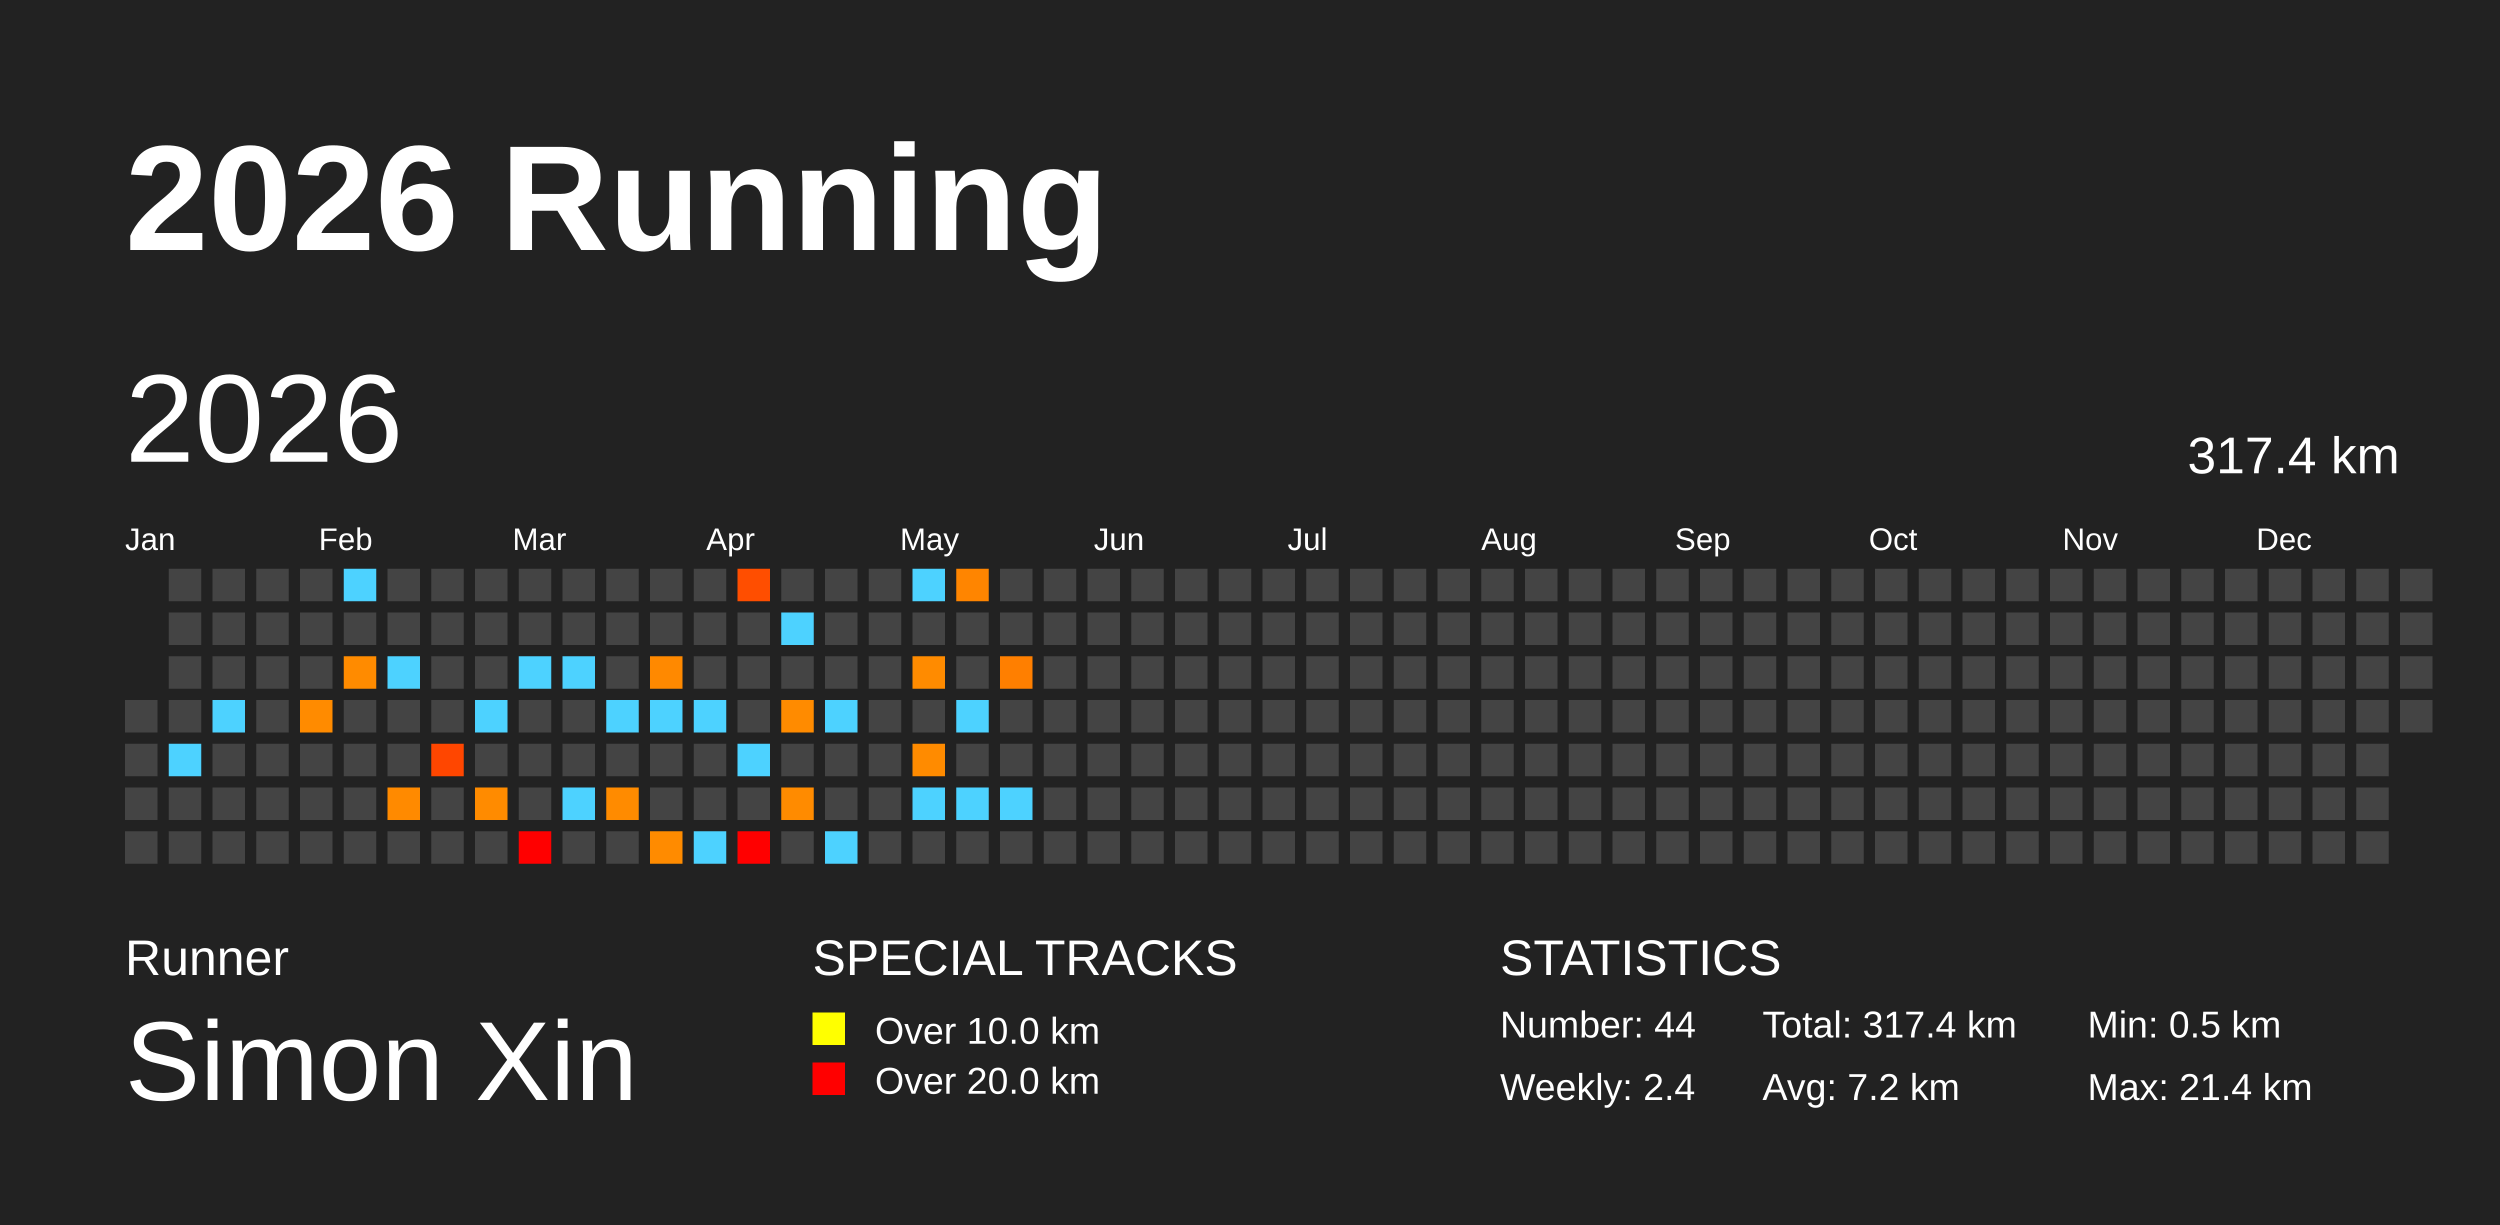
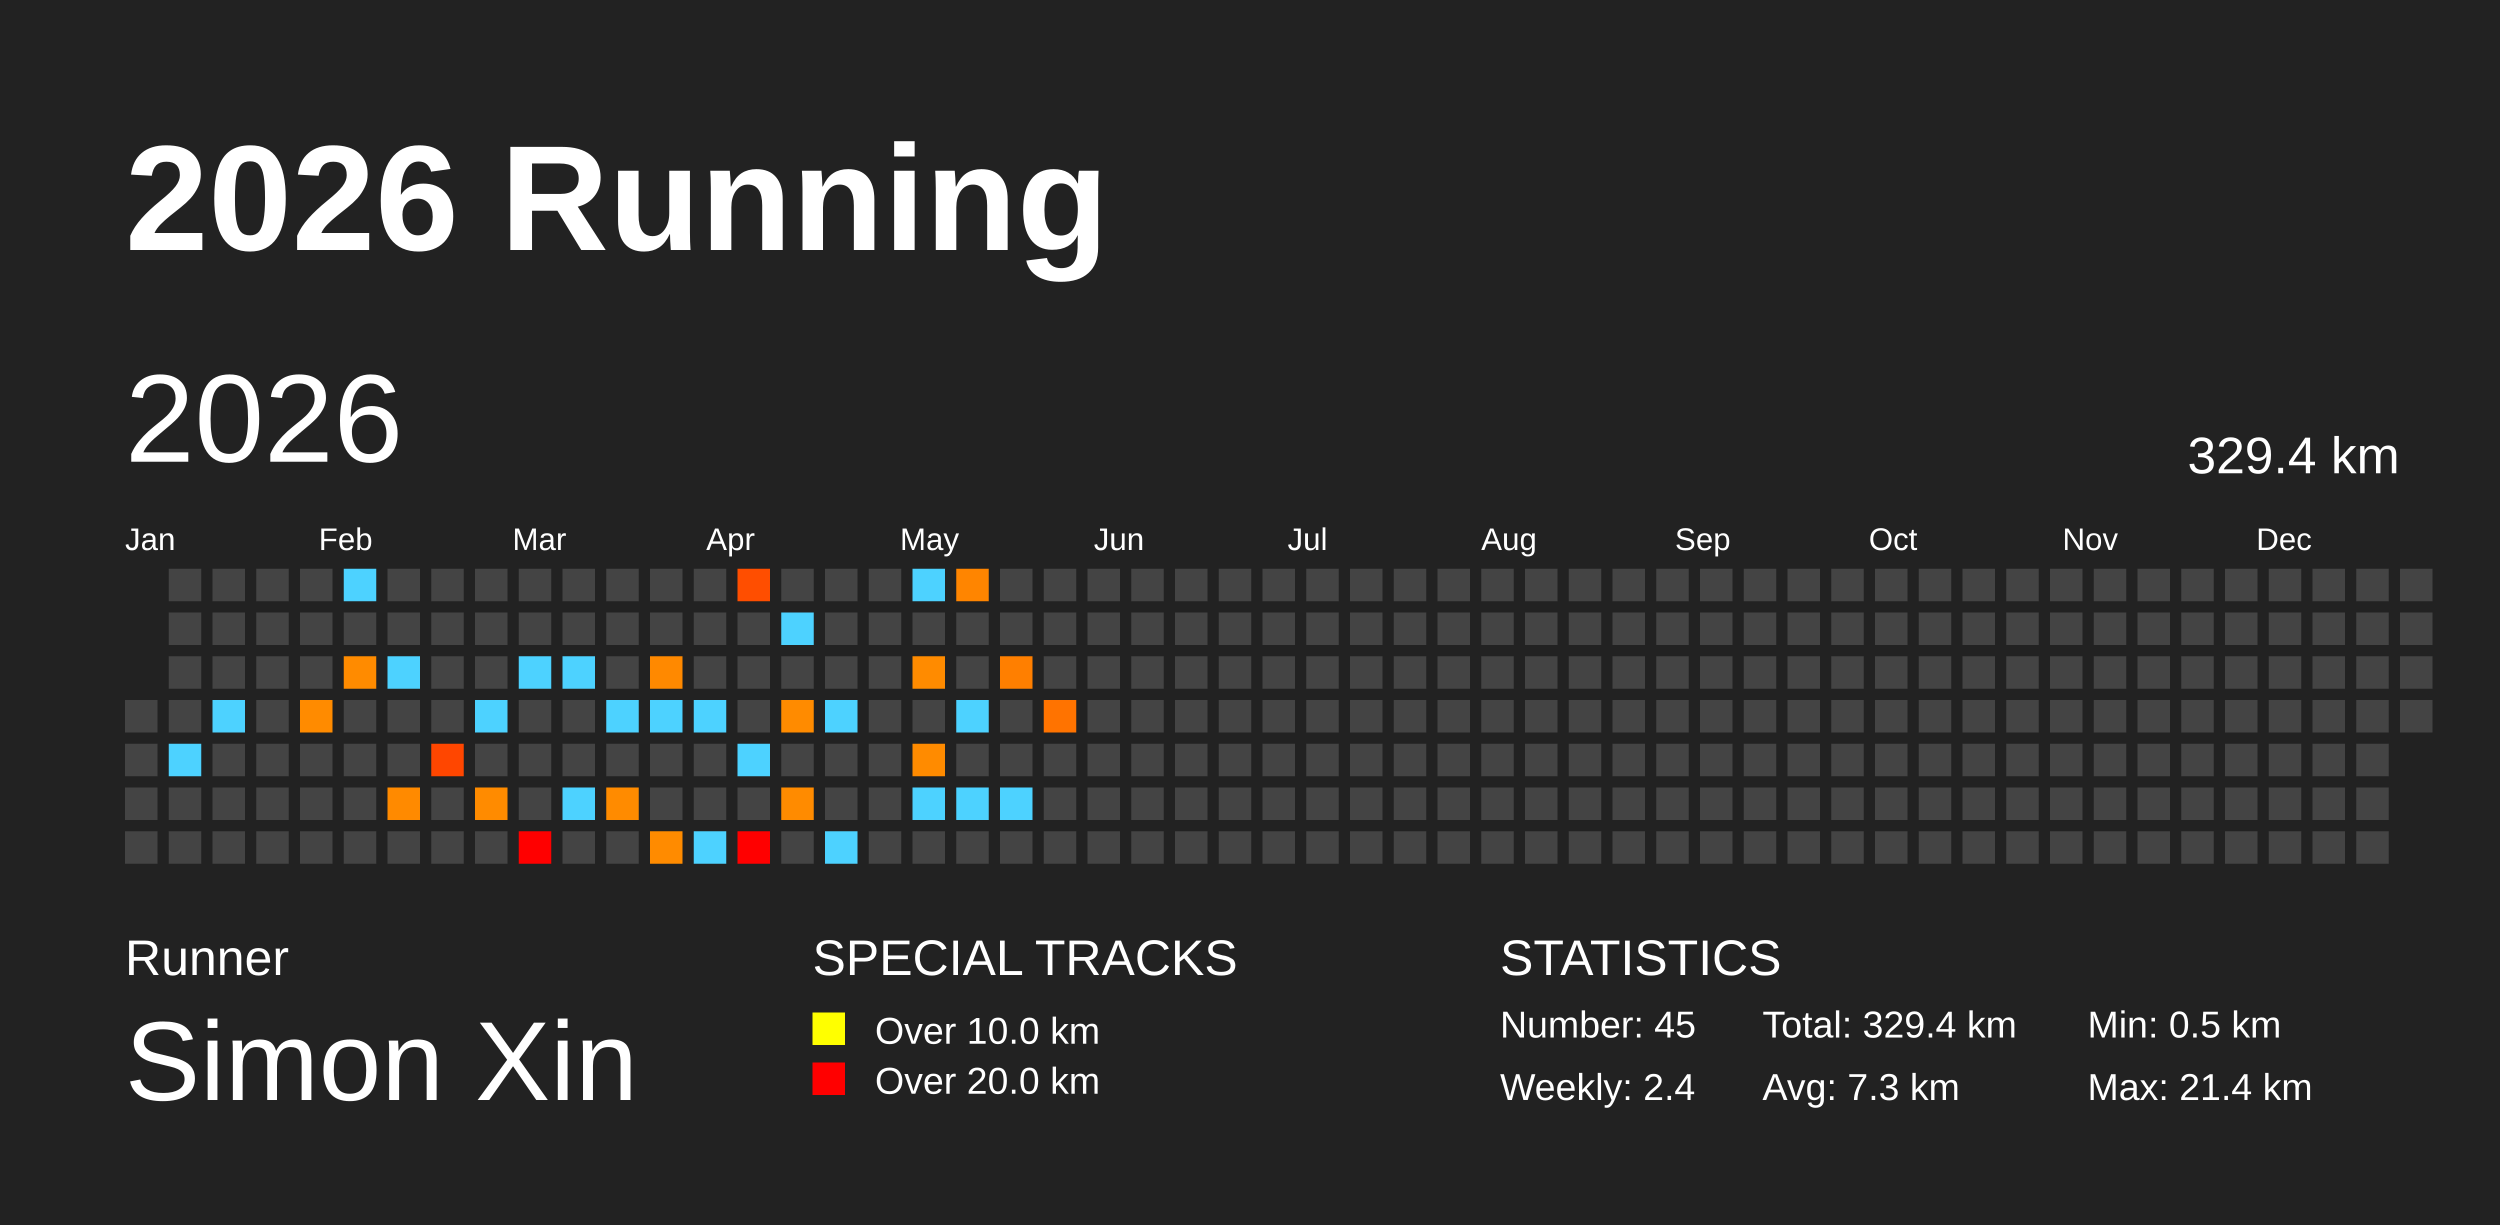
<svg xmlns="http://www.w3.org/2000/svg" baseProfile="full" height="98mm" version="1.1" viewBox="0,0,200,98" width="200mm">
  <defs />
  <rect fill="#222222" height="98" width="200" x="0" y="0" />
  <text fill="#FFFFFF" style="font-size:12px; font-family:Arial; font-weight:bold;" x="10" y="20">2026 Running</text>
  <text fill="#FFFFFF" style="font-size:4px; font-family:Arial" x="10" y="78">Runner</text>
  <text fill="#FFFFFF" style="font-size:9px; font-family:Arial" x="10" y="88">Simon Xin</text>
  <text fill="#FFFFFF" style="font-size:4px; font-family:Arial" x="65" y="78">SPECIAL TRACKS</text>
  <rect fill="yellow" height="2.6" width="2.6" x="65" y="81" />
  <text fill="#FFFFFF" style="font-size:3px; font-family:Arial" x="70" y="83.5">Over 10.0 km</text>
  <rect fill="red" height="2.6" width="2.6" x="65" y="85" />
  <text fill="#FFFFFF" style="font-size:3px; font-family:Arial" x="70" y="87.5">Over 20.0 km</text>
  <text fill="#FFFFFF" style="font-size:4px; font-family:Arial" x="120" y="78">STATISTICS</text>
-   <text fill="#FFFFFF" style="font-size:3px; font-family:Arial" x="120" y="83">Number: 44</text>
+   <text fill="#FFFFFF" style="font-size:3px; font-family:Arial" x="120" y="83">Number: 45</text>
  <text fill="#FFFFFF" style="font-size:3px; font-family:Arial" x="120" y="88">Weekly: 2.4</text>
-   <text fill="#FFFFFF" style="font-size:3px; font-family:Arial" x="141" y="83">Total: 317.4 km</text>
-   <text fill="#FFFFFF" style="font-size:3px; font-family:Arial" x="141" y="88">Avg: 7.2 km</text>
+   <text fill="#FFFFFF" style="font-size:3px; font-family:Arial" x="141" y="83">Total: 329.4 km</text>
+   <text fill="#FFFFFF" style="font-size:3px; font-family:Arial" x="141" y="88">Avg: 7.3 km</text>
  <text fill="#FFFFFF" style="font-size:3px; font-family:Arial" x="167" y="83">Min: 0.5 km</text>
  <text fill="#FFFFFF" style="font-size:3px; font-family:Arial" x="167" y="88">Max: 21.4 km</text>
  <text dominant-baseline="hanging" fill="#FFFFFF" style="font-size:10.0px; font-family:Arial;" x="10" y="30">2026</text>
-   <text dominant-baseline="hanging" fill="#FFFFFF" style="font-size:4.125px; font-family:Arial;" x="175" y="35">317.4 km</text>
+   <text dominant-baseline="hanging" fill="#FFFFFF" style="font-size:4.125px; font-family:Arial;" x="175" y="35">329.4 km</text>
  <text fill="#FFFFFF" style="font-size:2.5px; font-family:Arial" x="10.0" y="44">Jan</text>
  <text fill="#FFFFFF" style="font-size:2.5px; font-family:Arial" x="25.5" y="44">Feb</text>
  <text fill="#FFFFFF" style="font-size:2.5px; font-family:Arial" x="41.0" y="44">Mar</text>
  <text fill="#FFFFFF" style="font-size:2.5px; font-family:Arial" x="56.5" y="44">Apr</text>
  <text fill="#FFFFFF" style="font-size:2.5px; font-family:Arial" x="72.0" y="44">May</text>
  <text fill="#FFFFFF" style="font-size:2.5px; font-family:Arial" x="87.5" y="44">Jun</text>
  <text fill="#FFFFFF" style="font-size:2.5px; font-family:Arial" x="103.0" y="44">Jul</text>
  <text fill="#FFFFFF" style="font-size:2.5px; font-family:Arial" x="118.5" y="44">Aug</text>
  <text fill="#FFFFFF" style="font-size:2.5px; font-family:Arial" x="134.0" y="44">Sep</text>
  <text fill="#FFFFFF" style="font-size:2.5px; font-family:Arial" x="149.5" y="44">Oct</text>
  <text fill="#FFFFFF" style="font-size:2.5px; font-family:Arial" x="165.0" y="44">Nov</text>
  <text fill="#FFFFFF" style="font-size:2.5px; font-family:Arial" x="180.5" y="44">Dec</text>
  <rect fill="#444444" height="2.6" width="2.6" x="10.0" y="56.0" />
  <rect fill="#444444" height="2.6" width="2.6" x="10.0" y="59.5" />
  <rect fill="#444444" height="2.6" width="2.6" x="10.0" y="63.0" />
  <rect fill="#444444" height="2.6" width="2.6" x="10.0" y="66.5" />
  <rect fill="#444444" height="2.6" width="2.6" x="13.5" y="45.5" />
  <rect fill="#444444" height="2.6" width="2.6" x="13.5" y="49.0" />
  <rect fill="#444444" height="2.6" width="2.6" x="13.5" y="52.5" />
  <rect fill="#444444" height="2.6" width="2.6" x="13.5" y="56.0" />
  <rect fill="#4dd2ff" height="2.6" width="2.6" x="13.5" y="59.5" />
  <rect fill="#444444" height="2.6" width="2.6" x="13.5" y="63.0" />
  <rect fill="#444444" height="2.6" width="2.6" x="13.5" y="66.5" />
  <rect fill="#444444" height="2.6" width="2.6" x="17.0" y="45.5" />
  <rect fill="#444444" height="2.6" width="2.6" x="17.0" y="49.0" />
  <rect fill="#444444" height="2.6" width="2.6" x="17.0" y="52.5" />
  <rect fill="#4dd2ff" height="2.6" width="2.6" x="17.0" y="56.0" />
  <rect fill="#444444" height="2.6" width="2.6" x="17.0" y="59.5" />
  <rect fill="#444444" height="2.6" width="2.6" x="17.0" y="63.0" />
  <rect fill="#444444" height="2.6" width="2.6" x="17.0" y="66.5" />
  <rect fill="#444444" height="2.6" width="2.6" x="20.5" y="45.5" />
  <rect fill="#444444" height="2.6" width="2.6" x="20.5" y="49.0" />
  <rect fill="#444444" height="2.6" width="2.6" x="20.5" y="52.5" />
  <rect fill="#444444" height="2.6" width="2.6" x="20.5" y="56.0" />
  <rect fill="#444444" height="2.6" width="2.6" x="20.5" y="59.5" />
  <rect fill="#444444" height="2.6" width="2.6" x="20.5" y="63.0" />
  <rect fill="#444444" height="2.6" width="2.6" x="20.5" y="66.5" />
  <rect fill="#444444" height="2.6" width="2.6" x="24.0" y="45.5" />
  <rect fill="#444444" height="2.6" width="2.6" x="24.0" y="49.0" />
  <rect fill="#444444" height="2.6" width="2.6" x="24.0" y="52.5" />
  <rect fill="#ff8b00" height="2.6" width="2.6" x="24.0" y="56.0" />
  <rect fill="#444444" height="2.6" width="2.6" x="24.0" y="59.5" />
  <rect fill="#444444" height="2.6" width="2.6" x="24.0" y="63.0" />
  <rect fill="#444444" height="2.6" width="2.6" x="24.0" y="66.5" />
  <rect fill="#4dd2ff" height="2.6" width="2.6" x="27.5" y="45.5" />
  <rect fill="#444444" height="2.6" width="2.6" x="27.5" y="49.0" />
  <rect fill="#ff8b00" height="2.6" width="2.6" x="27.5" y="52.5" />
  <rect fill="#444444" height="2.6" width="2.6" x="27.5" y="56.0" />
  <rect fill="#444444" height="2.6" width="2.6" x="27.5" y="59.5" />
  <rect fill="#444444" height="2.6" width="2.6" x="27.5" y="63.0" />
  <rect fill="#444444" height="2.6" width="2.6" x="27.5" y="66.5" />
  <rect fill="#444444" height="2.6" width="2.6" x="31.0" y="45.5" />
  <rect fill="#444444" height="2.6" width="2.6" x="31.0" y="49.0" />
  <rect fill="#4dd2ff" height="2.6" width="2.6" x="31.0" y="52.5" />
  <rect fill="#444444" height="2.6" width="2.6" x="31.0" y="56.0" />
  <rect fill="#444444" height="2.6" width="2.6" x="31.0" y="59.5" />
  <rect fill="#ff8a00" height="2.6" width="2.6" x="31.0" y="63.0" />
  <rect fill="#444444" height="2.6" width="2.6" x="31.0" y="66.5" />
  <rect fill="#444444" height="2.6" width="2.6" x="34.5" y="45.5" />
  <rect fill="#444444" height="2.6" width="2.6" x="34.5" y="49.0" />
  <rect fill="#444444" height="2.6" width="2.6" x="34.5" y="52.5" />
  <rect fill="#444444" height="2.6" width="2.6" x="34.5" y="56.0" />
  <rect fill="#ff4600" height="2.6" width="2.6" x="34.5" y="59.5" />
  <rect fill="#444444" height="2.6" width="2.6" x="34.5" y="63.0" />
  <rect fill="#444444" height="2.6" width="2.6" x="34.5" y="66.5" />
  <rect fill="#444444" height="2.6" width="2.6" x="38.0" y="45.5" />
  <rect fill="#444444" height="2.6" width="2.6" x="38.0" y="49.0" />
  <rect fill="#444444" height="2.6" width="2.6" x="38.0" y="52.5" />
  <rect fill="#4dd2ff" height="2.6" width="2.6" x="38.0" y="56.0" />
  <rect fill="#444444" height="2.6" width="2.6" x="38.0" y="59.5" />
  <rect fill="#ff8b00" height="2.6" width="2.6" x="38.0" y="63.0" />
  <rect fill="#444444" height="2.6" width="2.6" x="38.0" y="66.5" />
  <rect fill="#444444" height="2.6" width="2.6" x="41.5" y="45.5" />
  <rect fill="#444444" height="2.6" width="2.6" x="41.5" y="49.0" />
  <rect fill="#4dd2ff" height="2.6" width="2.6" x="41.5" y="52.5" />
  <rect fill="#444444" height="2.6" width="2.6" x="41.5" y="56.0" />
  <rect fill="#444444" height="2.6" width="2.6" x="41.5" y="59.5" />
  <rect fill="#444444" height="2.6" width="2.6" x="41.5" y="63.0" />
  <rect fill="red" height="2.6" width="2.6" x="41.5" y="66.5" />
  <rect fill="#444444" height="2.6" width="2.6" x="45.0" y="45.5" />
  <rect fill="#444444" height="2.6" width="2.6" x="45.0" y="49.0" />
  <rect fill="#4dd2ff" height="2.6" width="2.6" x="45.0" y="52.5" />
  <rect fill="#444444" height="2.6" width="2.6" x="45.0" y="56.0" />
  <rect fill="#444444" height="2.6" width="2.6" x="45.0" y="59.5" />
  <rect fill="#4dd2ff" height="2.6" width="2.6" x="45.0" y="63.0" />
  <rect fill="#444444" height="2.6" width="2.6" x="45.0" y="66.5" />
  <rect fill="#444444" height="2.6" width="2.6" x="48.5" y="45.5" />
  <rect fill="#444444" height="2.6" width="2.6" x="48.5" y="49.0" />
  <rect fill="#444444" height="2.6" width="2.6" x="48.5" y="52.5" />
  <rect fill="#4dd2ff" height="2.6" width="2.6" x="48.5" y="56.0" />
  <rect fill="#444444" height="2.6" width="2.6" x="48.5" y="59.5" />
  <rect fill="#ff8b00" height="2.6" width="2.6" x="48.5" y="63.0" />
  <rect fill="#444444" height="2.6" width="2.6" x="48.5" y="66.5" />
  <rect fill="#444444" height="2.6" width="2.6" x="52.0" y="45.5" />
  <rect fill="#444444" height="2.6" width="2.6" x="52.0" y="49.0" />
  <rect fill="#ff8900" height="2.6" width="2.6" x="52.0" y="52.5" />
  <rect fill="#4dd2ff" height="2.6" width="2.6" x="52.0" y="56.0" />
  <rect fill="#444444" height="2.6" width="2.6" x="52.0" y="59.5" />
  <rect fill="#444444" height="2.6" width="2.6" x="52.0" y="63.0" />
  <rect fill="#ff8b00" height="2.6" width="2.6" x="52.0" y="66.5" />
  <rect fill="#444444" height="2.6" width="2.6" x="55.5" y="45.5" />
  <rect fill="#444444" height="2.6" width="2.6" x="55.5" y="49.0" />
  <rect fill="#444444" height="2.6" width="2.6" x="55.5" y="52.5" />
  <rect fill="#4dd2ff" height="2.6" width="2.6" x="55.5" y="56.0" />
  <rect fill="#444444" height="2.6" width="2.6" x="55.5" y="59.5" />
  <rect fill="#444444" height="2.6" width="2.6" x="55.5" y="63.0" />
  <rect fill="#4dd2ff" height="2.6" width="2.6" x="55.5" y="66.5" />
  <rect fill="#ff4e00" height="2.6" width="2.6" x="59.0" y="45.5" />
  <rect fill="#444444" height="2.6" width="2.6" x="59.0" y="49.0" />
  <rect fill="#444444" height="2.6" width="2.6" x="59.0" y="52.5" />
  <rect fill="#444444" height="2.6" width="2.6" x="59.0" y="56.0" />
  <rect fill="#4dd2ff" height="2.6" width="2.6" x="59.0" y="59.5" />
  <rect fill="#444444" height="2.6" width="2.6" x="59.0" y="63.0" />
  <rect fill="red" height="2.6" width="2.6" x="59.0" y="66.5" />
  <rect fill="#444444" height="2.6" width="2.6" x="62.5" y="45.5" />
  <rect fill="#4dd2ff" height="2.6" width="2.6" x="62.5" y="49.0" />
  <rect fill="#444444" height="2.6" width="2.6" x="62.5" y="52.5" />
  <rect fill="#ff8b00" height="2.6" width="2.6" x="62.5" y="56.0" />
  <rect fill="#444444" height="2.6" width="2.6" x="62.5" y="59.5" />
  <rect fill="#ff8b00" height="2.6" width="2.6" x="62.5" y="63.0" />
  <rect fill="#444444" height="2.6" width="2.6" x="62.5" y="66.5" />
  <rect fill="#444444" height="2.6" width="2.6" x="66.0" y="45.5" />
  <rect fill="#444444" height="2.6" width="2.6" x="66.0" y="49.0" />
  <rect fill="#444444" height="2.6" width="2.6" x="66.0" y="52.5" />
  <rect fill="#4dd2ff" height="2.6" width="2.6" x="66.0" y="56.0" />
  <rect fill="#444444" height="2.6" width="2.6" x="66.0" y="59.5" />
  <rect fill="#444444" height="2.6" width="2.6" x="66.0" y="63.0" />
  <rect fill="#4dd2ff" height="2.6" width="2.6" x="66.0" y="66.5" />
  <rect fill="#444444" height="2.6" width="2.6" x="69.5" y="45.5" />
  <rect fill="#444444" height="2.6" width="2.6" x="69.5" y="49.0" />
  <rect fill="#444444" height="2.6" width="2.6" x="69.5" y="52.5" />
  <rect fill="#444444" height="2.6" width="2.6" x="69.5" y="56.0" />
  <rect fill="#444444" height="2.6" width="2.6" x="69.5" y="59.5" />
  <rect fill="#444444" height="2.6" width="2.6" x="69.5" y="63.0" />
  <rect fill="#444444" height="2.6" width="2.6" x="69.5" y="66.5" />
  <rect fill="#4dd2ff" height="2.6" width="2.6" x="73.0" y="45.5" />
  <rect fill="#444444" height="2.6" width="2.6" x="73.0" y="49.0" />
  <rect fill="#ff8b00" height="2.6" width="2.6" x="73.0" y="52.5" />
  <rect fill="#444444" height="2.6" width="2.6" x="73.0" y="56.0" />
  <rect fill="#ff8b00" height="2.6" width="2.6" x="73.0" y="59.5" />
  <rect fill="#4dd2ff" height="2.6" width="2.6" x="73.0" y="63.0" />
  <rect fill="#444444" height="2.6" width="2.6" x="73.0" y="66.5" />
  <rect fill="#ff8500" height="2.6" width="2.6" x="76.5" y="45.5" />
  <rect fill="#444444" height="2.6" width="2.6" x="76.5" y="49.0" />
  <rect fill="#444444" height="2.6" width="2.6" x="76.5" y="52.5" />
  <rect fill="#4dd2ff" height="2.6" width="2.6" x="76.5" y="56.0" />
  <rect fill="#444444" height="2.6" width="2.6" x="76.5" y="59.5" />
  <rect fill="#4dd2ff" height="2.6" width="2.6" x="76.5" y="63.0" />
  <rect fill="#444444" height="2.6" width="2.6" x="76.5" y="66.5" />
  <rect fill="#444444" height="2.6" width="2.6" x="80.0" y="45.5" />
  <rect fill="#444444" height="2.6" width="2.6" x="80.0" y="49.0" />
  <rect fill="#ff7f00" height="2.6" width="2.6" x="80.0" y="52.5" />
  <rect fill="#444444" height="2.6" width="2.6" x="80.0" y="56.0" />
  <rect fill="#444444" height="2.6" width="2.6" x="80.0" y="59.5" />
  <rect fill="#4dd2ff" height="2.6" width="2.6" x="80.0" y="63.0" />
  <rect fill="#444444" height="2.6" width="2.6" x="80.0" y="66.5" />
  <rect fill="#444444" height="2.6" width="2.6" x="83.5" y="45.5" />
  <rect fill="#444444" height="2.6" width="2.6" x="83.5" y="49.0" />
  <rect fill="#444444" height="2.6" width="2.6" x="83.5" y="52.5" />
-   <rect fill="#444444" height="2.6" width="2.6" x="83.5" y="56.0" />
+   <rect fill="#ff7300" height="2.6" width="2.6" x="83.5" y="56.0" />
  <rect fill="#444444" height="2.6" width="2.6" x="83.5" y="59.5" />
  <rect fill="#444444" height="2.6" width="2.6" x="83.5" y="63.0" />
  <rect fill="#444444" height="2.6" width="2.6" x="83.5" y="66.5" />
  <rect fill="#444444" height="2.6" width="2.6" x="87.0" y="45.5" />
  <rect fill="#444444" height="2.6" width="2.6" x="87.0" y="49.0" />
  <rect fill="#444444" height="2.6" width="2.6" x="87.0" y="52.5" />
  <rect fill="#444444" height="2.6" width="2.6" x="87.0" y="56.0" />
  <rect fill="#444444" height="2.6" width="2.6" x="87.0" y="59.5" />
  <rect fill="#444444" height="2.6" width="2.6" x="87.0" y="63.0" />
  <rect fill="#444444" height="2.6" width="2.6" x="87.0" y="66.5" />
  <rect fill="#444444" height="2.6" width="2.6" x="90.5" y="45.5" />
  <rect fill="#444444" height="2.6" width="2.6" x="90.5" y="49.0" />
  <rect fill="#444444" height="2.6" width="2.6" x="90.5" y="52.5" />
  <rect fill="#444444" height="2.6" width="2.6" x="90.5" y="56.0" />
  <rect fill="#444444" height="2.6" width="2.6" x="90.5" y="59.5" />
  <rect fill="#444444" height="2.6" width="2.6" x="90.5" y="63.0" />
  <rect fill="#444444" height="2.6" width="2.6" x="90.5" y="66.5" />
  <rect fill="#444444" height="2.6" width="2.6" x="94.0" y="45.5" />
  <rect fill="#444444" height="2.6" width="2.6" x="94.0" y="49.0" />
  <rect fill="#444444" height="2.6" width="2.6" x="94.0" y="52.5" />
  <rect fill="#444444" height="2.6" width="2.6" x="94.0" y="56.0" />
  <rect fill="#444444" height="2.6" width="2.6" x="94.0" y="59.5" />
  <rect fill="#444444" height="2.6" width="2.6" x="94.0" y="63.0" />
  <rect fill="#444444" height="2.6" width="2.6" x="94.0" y="66.5" />
  <rect fill="#444444" height="2.6" width="2.6" x="97.5" y="45.5" />
  <rect fill="#444444" height="2.6" width="2.6" x="97.5" y="49.0" />
  <rect fill="#444444" height="2.6" width="2.6" x="97.5" y="52.5" />
  <rect fill="#444444" height="2.6" width="2.6" x="97.5" y="56.0" />
  <rect fill="#444444" height="2.6" width="2.6" x="97.5" y="59.5" />
  <rect fill="#444444" height="2.6" width="2.6" x="97.5" y="63.0" />
  <rect fill="#444444" height="2.6" width="2.6" x="97.5" y="66.5" />
  <rect fill="#444444" height="2.6" width="2.6" x="101.0" y="45.5" />
  <rect fill="#444444" height="2.6" width="2.6" x="101.0" y="49.0" />
  <rect fill="#444444" height="2.6" width="2.6" x="101.0" y="52.5" />
  <rect fill="#444444" height="2.6" width="2.6" x="101.0" y="56.0" />
  <rect fill="#444444" height="2.6" width="2.6" x="101.0" y="59.5" />
  <rect fill="#444444" height="2.6" width="2.6" x="101.0" y="63.0" />
  <rect fill="#444444" height="2.6" width="2.6" x="101.0" y="66.5" />
  <rect fill="#444444" height="2.6" width="2.6" x="104.5" y="45.5" />
  <rect fill="#444444" height="2.6" width="2.6" x="104.5" y="49.0" />
  <rect fill="#444444" height="2.6" width="2.6" x="104.5" y="52.5" />
  <rect fill="#444444" height="2.6" width="2.6" x="104.5" y="56.0" />
  <rect fill="#444444" height="2.6" width="2.6" x="104.5" y="59.5" />
  <rect fill="#444444" height="2.6" width="2.6" x="104.5" y="63.0" />
  <rect fill="#444444" height="2.6" width="2.6" x="104.5" y="66.5" />
  <rect fill="#444444" height="2.6" width="2.6" x="108.0" y="45.5" />
  <rect fill="#444444" height="2.6" width="2.6" x="108.0" y="49.0" />
  <rect fill="#444444" height="2.6" width="2.6" x="108.0" y="52.5" />
  <rect fill="#444444" height="2.6" width="2.6" x="108.0" y="56.0" />
  <rect fill="#444444" height="2.6" width="2.6" x="108.0" y="59.5" />
  <rect fill="#444444" height="2.6" width="2.6" x="108.0" y="63.0" />
  <rect fill="#444444" height="2.6" width="2.6" x="108.0" y="66.5" />
  <rect fill="#444444" height="2.6" width="2.6" x="111.5" y="45.5" />
  <rect fill="#444444" height="2.6" width="2.6" x="111.5" y="49.0" />
  <rect fill="#444444" height="2.6" width="2.6" x="111.5" y="52.5" />
  <rect fill="#444444" height="2.6" width="2.6" x="111.5" y="56.0" />
  <rect fill="#444444" height="2.6" width="2.6" x="111.5" y="59.5" />
  <rect fill="#444444" height="2.6" width="2.6" x="111.5" y="63.0" />
  <rect fill="#444444" height="2.6" width="2.6" x="111.5" y="66.5" />
  <rect fill="#444444" height="2.6" width="2.6" x="115.0" y="45.5" />
  <rect fill="#444444" height="2.6" width="2.6" x="115.0" y="49.0" />
  <rect fill="#444444" height="2.6" width="2.6" x="115.0" y="52.5" />
  <rect fill="#444444" height="2.6" width="2.6" x="115.0" y="56.0" />
  <rect fill="#444444" height="2.6" width="2.6" x="115.0" y="59.5" />
  <rect fill="#444444" height="2.6" width="2.6" x="115.0" y="63.0" />
  <rect fill="#444444" height="2.6" width="2.6" x="115.0" y="66.5" />
  <rect fill="#444444" height="2.6" width="2.6" x="118.5" y="45.5" />
  <rect fill="#444444" height="2.6" width="2.6" x="118.5" y="49.0" />
  <rect fill="#444444" height="2.6" width="2.6" x="118.5" y="52.5" />
  <rect fill="#444444" height="2.6" width="2.6" x="118.5" y="56.0" />
  <rect fill="#444444" height="2.6" width="2.6" x="118.5" y="59.5" />
  <rect fill="#444444" height="2.6" width="2.6" x="118.5" y="63.0" />
  <rect fill="#444444" height="2.6" width="2.6" x="118.5" y="66.5" />
  <rect fill="#444444" height="2.6" width="2.6" x="122.0" y="45.5" />
  <rect fill="#444444" height="2.6" width="2.6" x="122.0" y="49.0" />
  <rect fill="#444444" height="2.6" width="2.6" x="122.0" y="52.5" />
  <rect fill="#444444" height="2.6" width="2.6" x="122.0" y="56.0" />
  <rect fill="#444444" height="2.6" width="2.6" x="122.0" y="59.5" />
  <rect fill="#444444" height="2.6" width="2.6" x="122.0" y="63.0" />
  <rect fill="#444444" height="2.6" width="2.6" x="122.0" y="66.5" />
  <rect fill="#444444" height="2.6" width="2.6" x="125.5" y="45.5" />
  <rect fill="#444444" height="2.6" width="2.6" x="125.5" y="49.0" />
  <rect fill="#444444" height="2.6" width="2.6" x="125.5" y="52.5" />
  <rect fill="#444444" height="2.6" width="2.6" x="125.5" y="56.0" />
  <rect fill="#444444" height="2.6" width="2.6" x="125.5" y="59.5" />
  <rect fill="#444444" height="2.6" width="2.6" x="125.5" y="63.0" />
  <rect fill="#444444" height="2.6" width="2.6" x="125.5" y="66.5" />
  <rect fill="#444444" height="2.6" width="2.6" x="129.0" y="45.5" />
  <rect fill="#444444" height="2.6" width="2.6" x="129.0" y="49.0" />
  <rect fill="#444444" height="2.6" width="2.6" x="129.0" y="52.5" />
  <rect fill="#444444" height="2.6" width="2.6" x="129.0" y="56.0" />
  <rect fill="#444444" height="2.6" width="2.6" x="129.0" y="59.5" />
  <rect fill="#444444" height="2.6" width="2.6" x="129.0" y="63.0" />
  <rect fill="#444444" height="2.6" width="2.6" x="129.0" y="66.5" />
  <rect fill="#444444" height="2.6" width="2.6" x="132.5" y="45.5" />
  <rect fill="#444444" height="2.6" width="2.6" x="132.5" y="49.0" />
  <rect fill="#444444" height="2.6" width="2.6" x="132.5" y="52.5" />
  <rect fill="#444444" height="2.6" width="2.6" x="132.5" y="56.0" />
  <rect fill="#444444" height="2.6" width="2.6" x="132.5" y="59.5" />
  <rect fill="#444444" height="2.6" width="2.6" x="132.5" y="63.0" />
  <rect fill="#444444" height="2.6" width="2.6" x="132.5" y="66.5" />
  <rect fill="#444444" height="2.6" width="2.6" x="136.0" y="45.5" />
  <rect fill="#444444" height="2.6" width="2.6" x="136.0" y="49.0" />
  <rect fill="#444444" height="2.6" width="2.6" x="136.0" y="52.5" />
  <rect fill="#444444" height="2.6" width="2.6" x="136.0" y="56.0" />
  <rect fill="#444444" height="2.6" width="2.6" x="136.0" y="59.5" />
  <rect fill="#444444" height="2.6" width="2.6" x="136.0" y="63.0" />
  <rect fill="#444444" height="2.6" width="2.6" x="136.0" y="66.5" />
  <rect fill="#444444" height="2.6" width="2.6" x="139.5" y="45.5" />
  <rect fill="#444444" height="2.6" width="2.6" x="139.5" y="49.0" />
  <rect fill="#444444" height="2.6" width="2.6" x="139.5" y="52.5" />
  <rect fill="#444444" height="2.6" width="2.6" x="139.5" y="56.0" />
  <rect fill="#444444" height="2.6" width="2.6" x="139.5" y="59.5" />
  <rect fill="#444444" height="2.6" width="2.6" x="139.5" y="63.0" />
  <rect fill="#444444" height="2.6" width="2.6" x="139.5" y="66.5" />
  <rect fill="#444444" height="2.6" width="2.6" x="143.0" y="45.5" />
  <rect fill="#444444" height="2.6" width="2.6" x="143.0" y="49.0" />
  <rect fill="#444444" height="2.6" width="2.6" x="143.0" y="52.5" />
  <rect fill="#444444" height="2.6" width="2.6" x="143.0" y="56.0" />
  <rect fill="#444444" height="2.6" width="2.6" x="143.0" y="59.5" />
  <rect fill="#444444" height="2.6" width="2.6" x="143.0" y="63.0" />
  <rect fill="#444444" height="2.6" width="2.6" x="143.0" y="66.5" />
  <rect fill="#444444" height="2.6" width="2.6" x="146.5" y="45.5" />
  <rect fill="#444444" height="2.6" width="2.6" x="146.5" y="49.0" />
  <rect fill="#444444" height="2.6" width="2.6" x="146.5" y="52.5" />
  <rect fill="#444444" height="2.6" width="2.6" x="146.5" y="56.0" />
  <rect fill="#444444" height="2.6" width="2.6" x="146.5" y="59.5" />
  <rect fill="#444444" height="2.6" width="2.6" x="146.5" y="63.0" />
  <rect fill="#444444" height="2.6" width="2.6" x="146.5" y="66.5" />
  <rect fill="#444444" height="2.6" width="2.6" x="150.0" y="45.5" />
  <rect fill="#444444" height="2.6" width="2.6" x="150.0" y="49.0" />
  <rect fill="#444444" height="2.6" width="2.6" x="150.0" y="52.5" />
  <rect fill="#444444" height="2.6" width="2.6" x="150.0" y="56.0" />
  <rect fill="#444444" height="2.6" width="2.6" x="150.0" y="59.5" />
  <rect fill="#444444" height="2.6" width="2.6" x="150.0" y="63.0" />
  <rect fill="#444444" height="2.6" width="2.6" x="150.0" y="66.5" />
  <rect fill="#444444" height="2.6" width="2.6" x="153.5" y="45.5" />
  <rect fill="#444444" height="2.6" width="2.6" x="153.5" y="49.0" />
  <rect fill="#444444" height="2.6" width="2.6" x="153.5" y="52.5" />
  <rect fill="#444444" height="2.6" width="2.6" x="153.5" y="56.0" />
  <rect fill="#444444" height="2.6" width="2.6" x="153.5" y="59.5" />
  <rect fill="#444444" height="2.6" width="2.6" x="153.5" y="63.0" />
  <rect fill="#444444" height="2.6" width="2.6" x="153.5" y="66.5" />
  <rect fill="#444444" height="2.6" width="2.6" x="157.0" y="45.5" />
  <rect fill="#444444" height="2.6" width="2.6" x="157.0" y="49.0" />
  <rect fill="#444444" height="2.6" width="2.6" x="157.0" y="52.5" />
  <rect fill="#444444" height="2.6" width="2.6" x="157.0" y="56.0" />
  <rect fill="#444444" height="2.6" width="2.6" x="157.0" y="59.5" />
  <rect fill="#444444" height="2.6" width="2.6" x="157.0" y="63.0" />
  <rect fill="#444444" height="2.6" width="2.6" x="157.0" y="66.5" />
  <rect fill="#444444" height="2.6" width="2.6" x="160.5" y="45.5" />
  <rect fill="#444444" height="2.6" width="2.6" x="160.5" y="49.0" />
  <rect fill="#444444" height="2.6" width="2.6" x="160.5" y="52.5" />
  <rect fill="#444444" height="2.6" width="2.6" x="160.5" y="56.0" />
  <rect fill="#444444" height="2.6" width="2.6" x="160.5" y="59.5" />
  <rect fill="#444444" height="2.6" width="2.6" x="160.5" y="63.0" />
  <rect fill="#444444" height="2.6" width="2.6" x="160.5" y="66.5" />
  <rect fill="#444444" height="2.6" width="2.6" x="164.0" y="45.5" />
  <rect fill="#444444" height="2.6" width="2.6" x="164.0" y="49.0" />
  <rect fill="#444444" height="2.6" width="2.6" x="164.0" y="52.5" />
  <rect fill="#444444" height="2.6" width="2.6" x="164.0" y="56.0" />
  <rect fill="#444444" height="2.6" width="2.6" x="164.0" y="59.5" />
  <rect fill="#444444" height="2.6" width="2.6" x="164.0" y="63.0" />
  <rect fill="#444444" height="2.6" width="2.6" x="164.0" y="66.5" />
  <rect fill="#444444" height="2.6" width="2.6" x="167.5" y="45.5" />
  <rect fill="#444444" height="2.6" width="2.6" x="167.5" y="49.0" />
  <rect fill="#444444" height="2.6" width="2.6" x="167.5" y="52.5" />
  <rect fill="#444444" height="2.6" width="2.6" x="167.5" y="56.0" />
  <rect fill="#444444" height="2.6" width="2.6" x="167.5" y="59.5" />
  <rect fill="#444444" height="2.6" width="2.6" x="167.5" y="63.0" />
  <rect fill="#444444" height="2.6" width="2.6" x="167.5" y="66.5" />
  <rect fill="#444444" height="2.6" width="2.6" x="171.0" y="45.5" />
  <rect fill="#444444" height="2.6" width="2.6" x="171.0" y="49.0" />
  <rect fill="#444444" height="2.6" width="2.6" x="171.0" y="52.5" />
  <rect fill="#444444" height="2.6" width="2.6" x="171.0" y="56.0" />
  <rect fill="#444444" height="2.6" width="2.6" x="171.0" y="59.5" />
  <rect fill="#444444" height="2.6" width="2.6" x="171.0" y="63.0" />
  <rect fill="#444444" height="2.6" width="2.6" x="171.0" y="66.5" />
  <rect fill="#444444" height="2.6" width="2.6" x="174.5" y="45.5" />
  <rect fill="#444444" height="2.6" width="2.6" x="174.5" y="49.0" />
  <rect fill="#444444" height="2.6" width="2.6" x="174.5" y="52.5" />
  <rect fill="#444444" height="2.6" width="2.6" x="174.5" y="56.0" />
  <rect fill="#444444" height="2.6" width="2.6" x="174.5" y="59.5" />
  <rect fill="#444444" height="2.6" width="2.6" x="174.5" y="63.0" />
  <rect fill="#444444" height="2.6" width="2.6" x="174.5" y="66.5" />
  <rect fill="#444444" height="2.6" width="2.6" x="178.0" y="45.5" />
  <rect fill="#444444" height="2.6" width="2.6" x="178.0" y="49.0" />
  <rect fill="#444444" height="2.6" width="2.6" x="178.0" y="52.5" />
  <rect fill="#444444" height="2.6" width="2.6" x="178.0" y="56.0" />
  <rect fill="#444444" height="2.6" width="2.6" x="178.0" y="59.5" />
  <rect fill="#444444" height="2.6" width="2.6" x="178.0" y="63.0" />
  <rect fill="#444444" height="2.6" width="2.6" x="178.0" y="66.5" />
  <rect fill="#444444" height="2.6" width="2.6" x="181.5" y="45.5" />
  <rect fill="#444444" height="2.6" width="2.6" x="181.5" y="49.0" />
  <rect fill="#444444" height="2.6" width="2.6" x="181.5" y="52.5" />
  <rect fill="#444444" height="2.6" width="2.6" x="181.5" y="56.0" />
  <rect fill="#444444" height="2.6" width="2.6" x="181.5" y="59.5" />
  <rect fill="#444444" height="2.6" width="2.6" x="181.5" y="63.0" />
  <rect fill="#444444" height="2.6" width="2.6" x="181.5" y="66.5" />
  <rect fill="#444444" height="2.6" width="2.6" x="185.0" y="45.5" />
  <rect fill="#444444" height="2.6" width="2.6" x="185.0" y="49.0" />
  <rect fill="#444444" height="2.6" width="2.6" x="185.0" y="52.5" />
  <rect fill="#444444" height="2.6" width="2.6" x="185.0" y="56.0" />
  <rect fill="#444444" height="2.6" width="2.6" x="185.0" y="59.5" />
  <rect fill="#444444" height="2.6" width="2.6" x="185.0" y="63.0" />
  <rect fill="#444444" height="2.6" width="2.6" x="185.0" y="66.5" />
  <rect fill="#444444" height="2.6" width="2.6" x="188.5" y="45.5" />
  <rect fill="#444444" height="2.6" width="2.6" x="188.5" y="49.0" />
  <rect fill="#444444" height="2.6" width="2.6" x="188.5" y="52.5" />
  <rect fill="#444444" height="2.6" width="2.6" x="188.5" y="56.0" />
  <rect fill="#444444" height="2.6" width="2.6" x="188.5" y="59.5" />
  <rect fill="#444444" height="2.6" width="2.6" x="188.5" y="63.0" />
  <rect fill="#444444" height="2.6" width="2.6" x="188.5" y="66.5" />
  <rect fill="#444444" height="2.6" width="2.6" x="192.0" y="45.5" />
  <rect fill="#444444" height="2.6" width="2.6" x="192.0" y="49.0" />
  <rect fill="#444444" height="2.6" width="2.6" x="192.0" y="52.5" />
  <rect fill="#444444" height="2.6" width="2.6" x="192.0" y="56.0" />
</svg>
